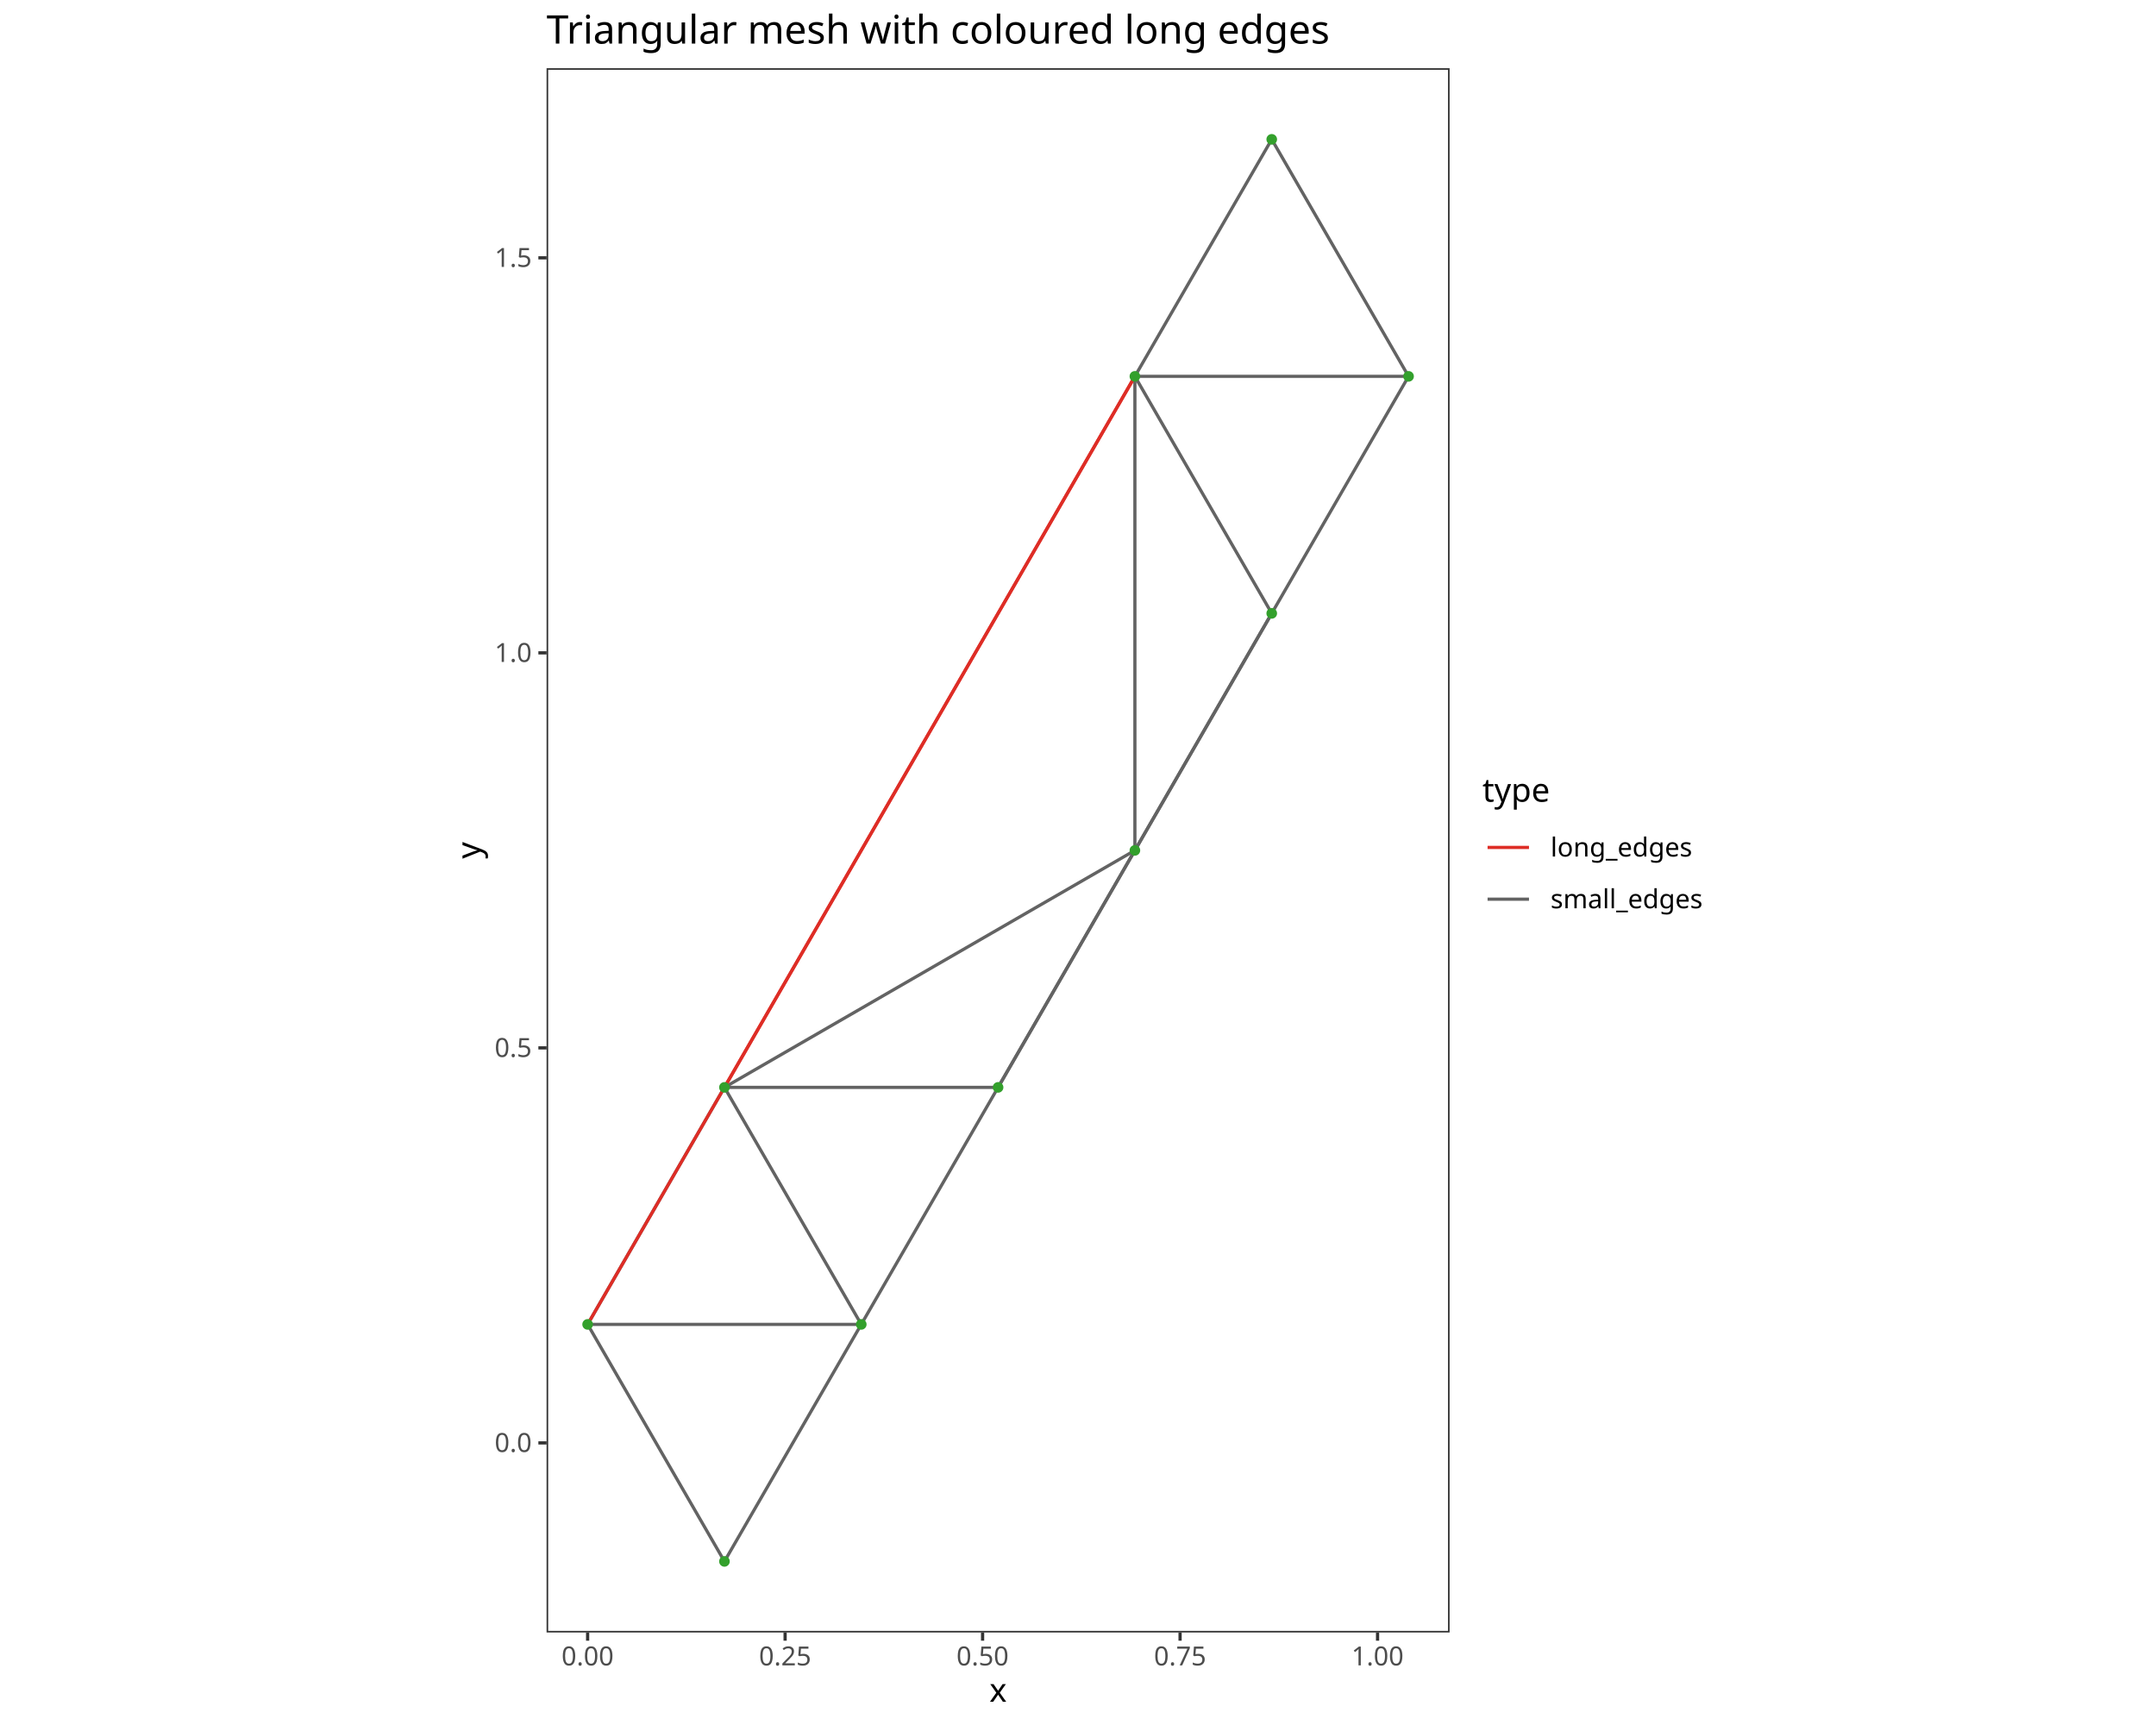
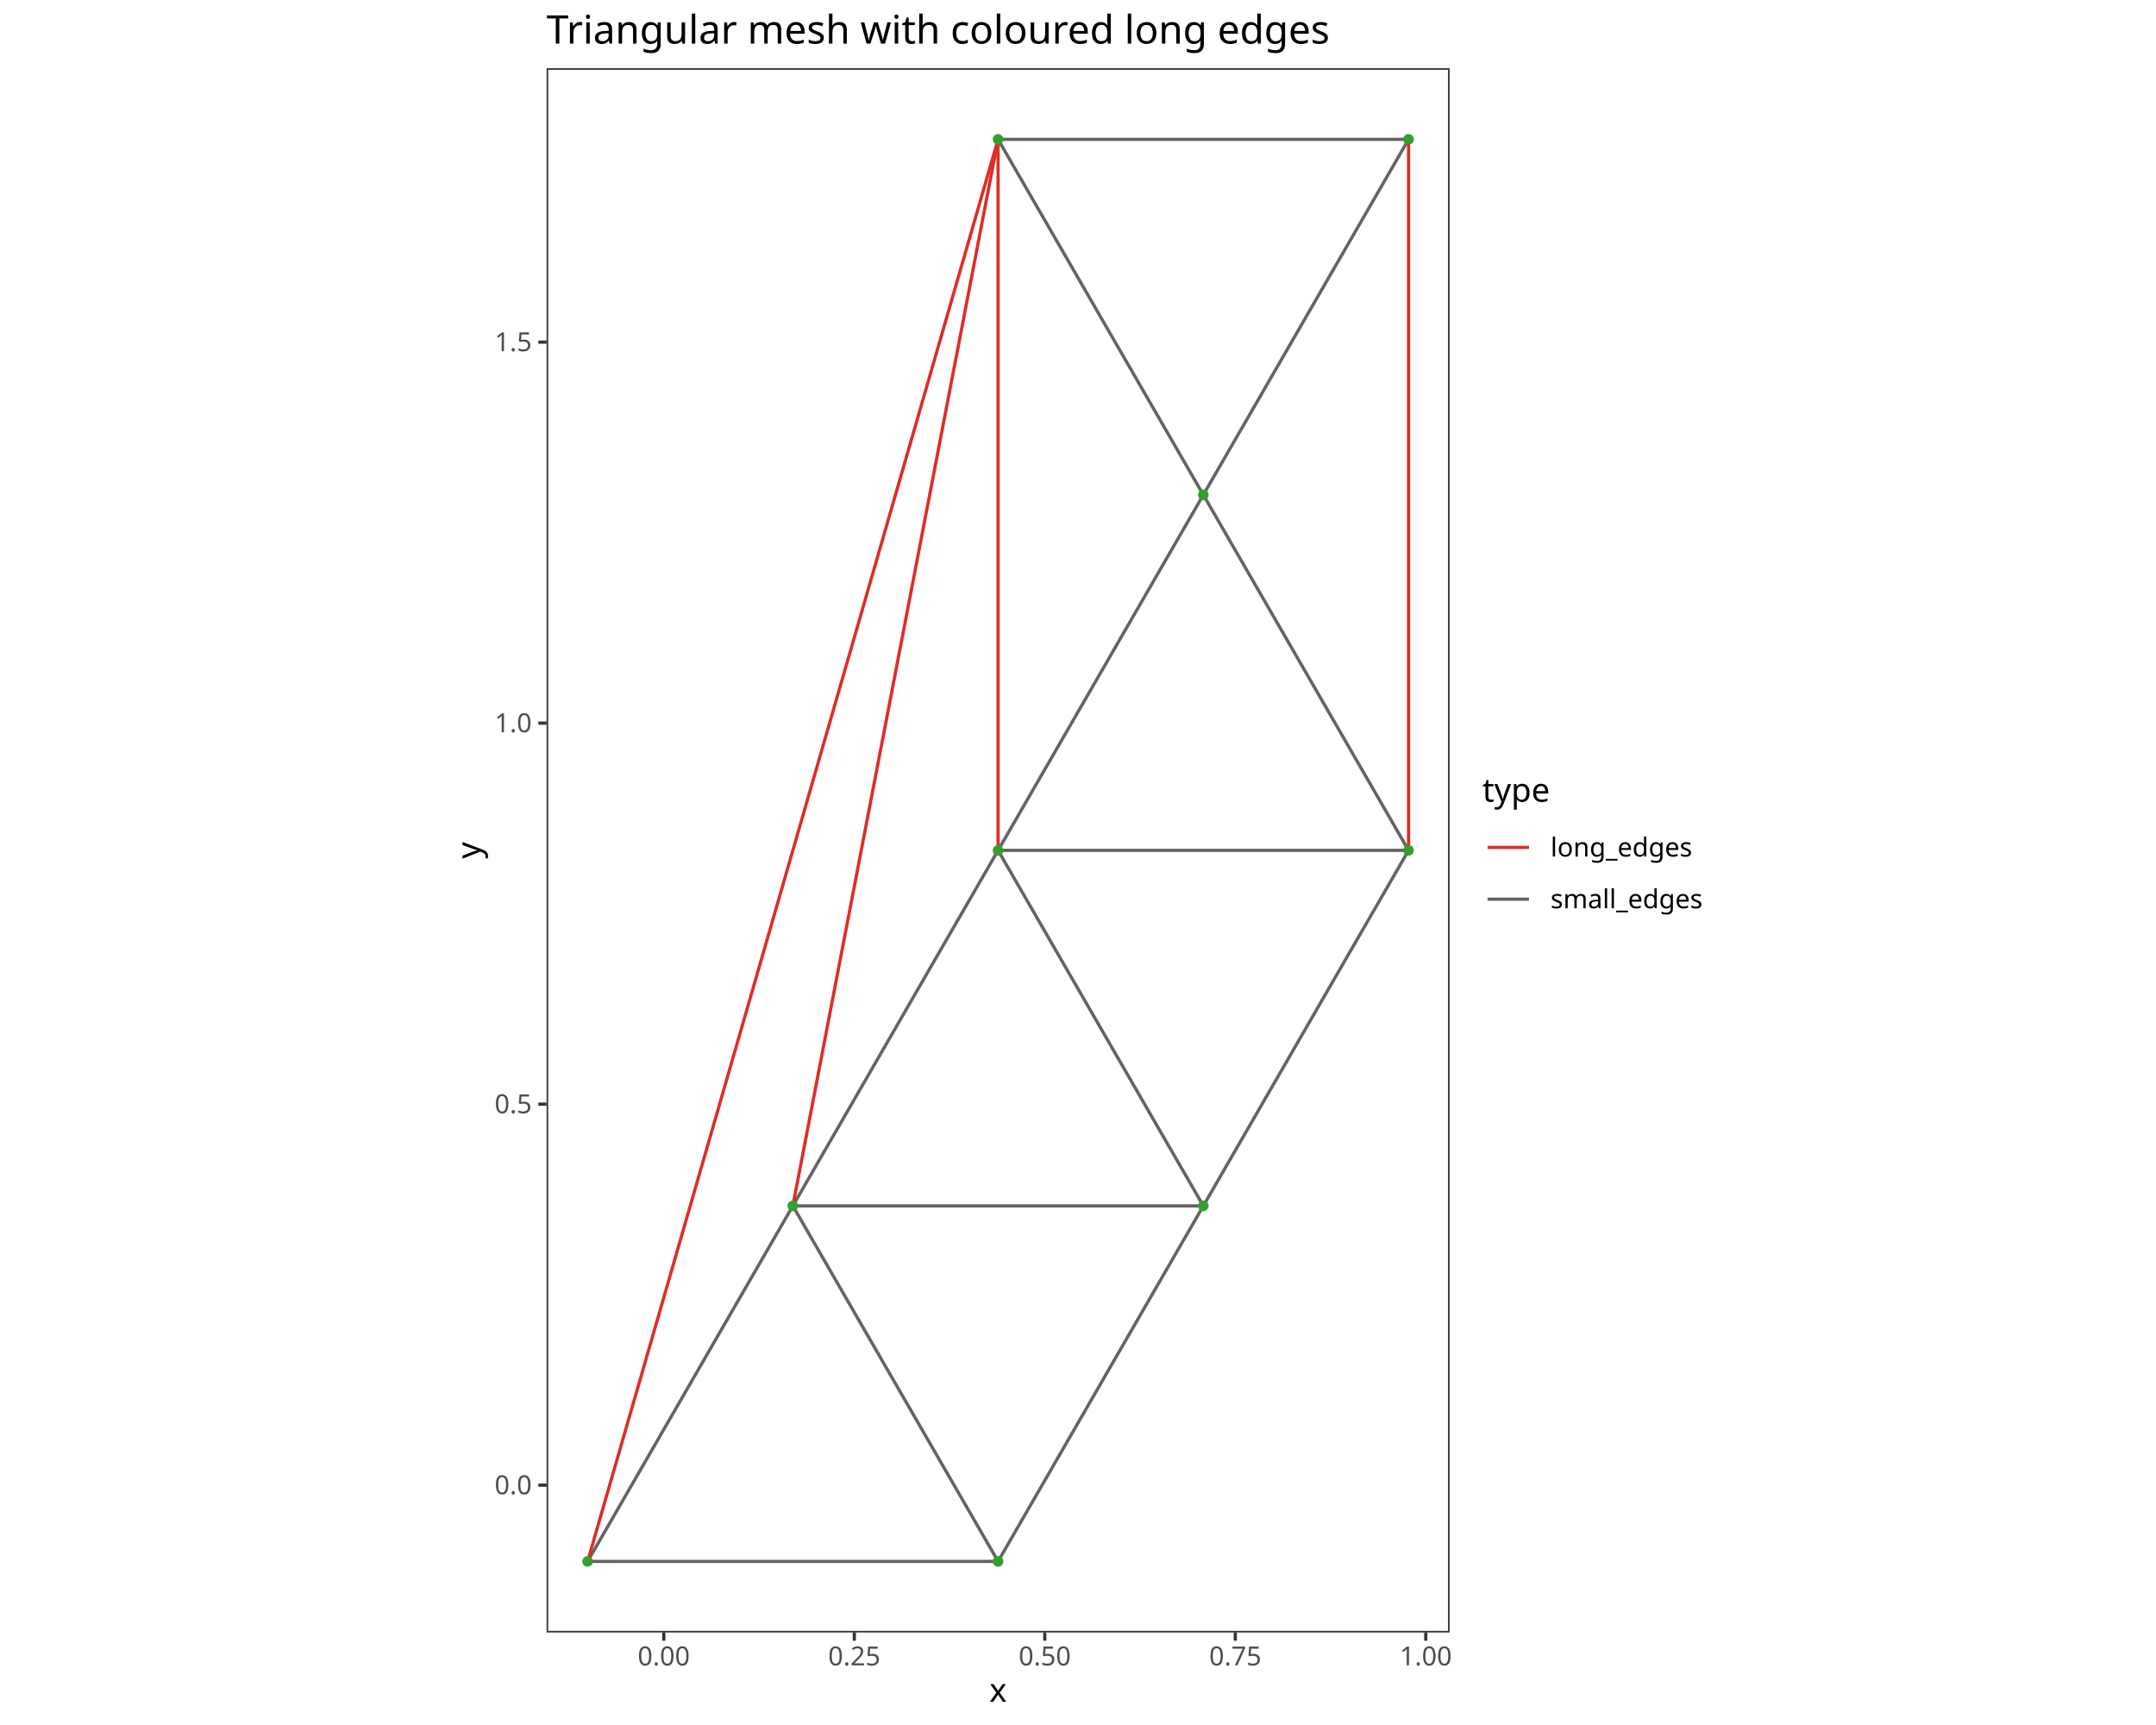
<svg xmlns="http://www.w3.org/2000/svg" class="svglite" data-engine-version="2.0" width="720.00pt" height="576.00pt" viewBox="0 0 720.00 576.00">
  <defs>
    <style type="text/css">
    .svglite line, .svglite polyline, .svglite polygon, .svglite path, .svglite rect, .svglite circle {
      fill: none;
      stroke: #000000;
      stroke-linecap: round;
      stroke-linejoin: round;
      stroke-miterlimit: 10.00;
    }
  </style>
  </defs>
  <rect width="100%" height="100%" style="stroke: none; fill: #FFFFFF;" />
  <defs>
    <clipPath id="cpMC4wMHw3MjAuMDB8MC4wMHw1NzYuMDA=">
      <rect x="0.00" y="0.00" width="720.00" height="576.00" />
    </clipPath>
  </defs>
  <g clip-path="url(#cpMC4wMHw3MjAuMDB8MC4wMHw1NzYuMDA=)">
</g>
  <defs>
    <clipPath id="cpMTQ3LjI5fDU3Mi43MXwwLjAwfDU3Ni4wMA==">
      <rect x="147.29" y="0.00" width="425.42" height="576.00" />
    </clipPath>
  </defs>
  <g clip-path="url(#cpMTQ3LjI5fDU3Mi43MXwwLjAwfDU3Ni4wMA==)">
    <rect x="147.29" y="0.00" width="425.42" height="576.00" style="stroke-width: 1.07; stroke: #FFFFFF; fill: #FFFFFF;" />
  </g>
  <g clip-path="url(#cpMC4wMHw3MjAuMDB8MC4wMHw1NzYuMDA=)">
</g>
  <defs>
    <clipPath id="cpMTgyLjUzfDQ4NC4xMHwyMi43OHw1NDUuMTE=">
      <rect x="182.53" y="22.78" width="301.57" height="522.33" />
    </clipPath>
  </defs>
  <g clip-path="url(#cpMTgyLjUzfDQ4NC4xMHwyMi43OHw1NDUuMTE=)">
    <rect x="182.53" y="22.78" width="301.57" height="522.33" style="stroke-width: 1.07; stroke: none; fill: #FFFFFF;" />
-     <line x1="241.93" y1="521.37" x2="287.62" y2="442.23" style="stroke-width: 1.07; stroke: #636363; stroke-linecap: butt;" />
-     <line x1="196.24" y1="442.23" x2="241.93" y2="363.09" style="stroke-width: 1.07; stroke: #636363; stroke-linecap: butt;" />
-     <line x1="241.93" y1="363.09" x2="333.31" y2="363.09" style="stroke-width: 1.07; stroke: #636363; stroke-linecap: butt;" />
-     <line x1="241.93" y1="363.09" x2="379.00" y2="283.95" style="stroke-width: 1.07; stroke: #636363; stroke-linecap: butt;" />
-     <line x1="379.00" y1="283.95" x2="424.70" y2="204.81" style="stroke-width: 1.07; stroke: #636363; stroke-linecap: butt;" />
-     <line x1="333.31" y1="363.09" x2="424.70" y2="204.81" style="stroke-width: 1.07; stroke: #636363; stroke-linecap: butt;" />
-     <line x1="241.93" y1="363.09" x2="379.00" y2="125.67" style="stroke-width: 1.07; stroke: #DE2D26; stroke-linecap: butt;" />
-     <line x1="379.00" y1="283.95" x2="379.00" y2="125.67" style="stroke-width: 1.07; stroke: #636363; stroke-linecap: butt;" />
-     <line x1="379.00" y1="125.67" x2="470.39" y2="125.67" style="stroke-width: 1.07; stroke: #636363; stroke-linecap: butt;" />
-     <line x1="379.00" y1="125.67" x2="424.70" y2="46.53" style="stroke-width: 1.07; stroke: #636363; stroke-linecap: butt;" />
-     <line x1="241.93" y1="521.37" x2="196.24" y2="442.23" style="stroke-width: 1.07; stroke: #636363; stroke-linecap: butt;" />
-     <line x1="287.62" y1="442.23" x2="241.93" y2="363.09" style="stroke-width: 1.07; stroke: #636363; stroke-linecap: butt;" />
-     <line x1="287.62" y1="442.23" x2="333.31" y2="363.09" style="stroke-width: 1.07; stroke: #636363; stroke-linecap: butt;" />
-     <line x1="333.31" y1="363.09" x2="379.00" y2="283.95" style="stroke-width: 1.07; stroke: #636363; stroke-linecap: butt;" />
-     <line x1="196.24" y1="442.23" x2="379.00" y2="125.67" style="stroke-width: 1.07; stroke: #DE2D26; stroke-linecap: butt;" />
-     <line x1="424.70" y1="204.81" x2="470.39" y2="125.67" style="stroke-width: 1.07; stroke: #636363; stroke-linecap: butt;" />
-     <line x1="470.39" y1="125.67" x2="424.70" y2="46.53" style="stroke-width: 1.07; stroke: #636363; stroke-linecap: butt;" />
-     <line x1="196.24" y1="442.23" x2="287.62" y2="442.23" style="stroke-width: 1.07; stroke: #636363; stroke-linecap: butt;" />
-     <line x1="424.70" y1="204.81" x2="379.00" y2="125.67" style="stroke-width: 1.07; stroke: #636363; stroke-linecap: butt;" />
-     <circle cx="241.93" cy="521.37" r="1.42" style="stroke-width: 0.71; stroke: #33A02C; fill: #33A02C;" />
-     <circle cx="196.24" cy="442.23" r="1.42" style="stroke-width: 0.71; stroke: #33A02C; fill: #33A02C;" />
-     <circle cx="241.93" cy="363.09" r="1.42" style="stroke-width: 0.71; stroke: #33A02C; fill: #33A02C;" />
-     <circle cx="379.00" cy="283.95" r="1.42" style="stroke-width: 0.71; stroke: #33A02C; fill: #33A02C;" />
-     <circle cx="333.31" cy="363.09" r="1.42" style="stroke-width: 0.71; stroke: #33A02C; fill: #33A02C;" />
-     <circle cx="379.00" cy="125.67" r="1.42" style="stroke-width: 0.71; stroke: #33A02C; fill: #33A02C;" />
-     <circle cx="287.62" cy="442.23" r="1.42" style="stroke-width: 0.71; stroke: #33A02C; fill: #33A02C;" />
-     <circle cx="424.70" cy="204.81" r="1.42" style="stroke-width: 0.71; stroke: #33A02C; fill: #33A02C;" />
-     <circle cx="470.39" cy="125.67" r="1.42" style="stroke-width: 0.71; stroke: #33A02C; fill: #33A02C;" />
-     <circle cx="424.70" cy="46.53" r="1.42" style="stroke-width: 0.71; stroke: #33A02C; fill: #33A02C;" />
+     <line x1="196.24" y1="521.37" x2="333.31" y2="521.37" style="stroke-width: 1.07; stroke: #636363; stroke-linecap: butt;" />
+     <line x1="264.77" y1="402.66" x2="401.85" y2="402.66" style="stroke-width: 1.07; stroke: #636363; stroke-linecap: butt;" />
+     <line x1="264.77" y1="402.66" x2="333.31" y2="283.95" style="stroke-width: 1.07; stroke: #636363; stroke-linecap: butt;" />
+     <line x1="333.31" y1="283.95" x2="470.39" y2="283.95" style="stroke-width: 1.07; stroke: #636363; stroke-linecap: butt;" />
+     <line x1="333.31" y1="283.95" x2="401.85" y2="165.24" style="stroke-width: 1.07; stroke: #636363; stroke-linecap: butt;" />
+     <line x1="264.77" y1="402.66" x2="333.31" y2="46.53" style="stroke-width: 1.07; stroke: #DE2D26; stroke-linecap: butt;" />
+     <line x1="333.31" y1="283.95" x2="333.31" y2="46.53" style="stroke-width: 1.07; stroke: #DE2D26; stroke-linecap: butt;" />
+     <line x1="333.31" y1="46.53" x2="470.39" y2="46.53" style="stroke-width: 1.07; stroke: #636363; stroke-linecap: butt;" />
+     <line x1="401.85" y1="165.24" x2="470.39" y2="46.53" style="stroke-width: 1.07; stroke: #636363; stroke-linecap: butt;" />
+     <line x1="196.24" y1="521.37" x2="264.77" y2="402.66" style="stroke-width: 1.07; stroke: #636363; stroke-linecap: butt;" />
+     <line x1="333.31" y1="521.37" x2="401.85" y2="402.66" style="stroke-width: 1.07; stroke: #636363; stroke-linecap: butt;" />
+     <line x1="401.85" y1="402.66" x2="333.31" y2="283.95" style="stroke-width: 1.07; stroke: #636363; stroke-linecap: butt;" />
+     <line x1="401.85" y1="402.66" x2="470.39" y2="283.95" style="stroke-width: 1.07; stroke: #636363; stroke-linecap: butt;" />
+     <line x1="470.39" y1="283.95" x2="401.85" y2="165.24" style="stroke-width: 1.07; stroke: #636363; stroke-linecap: butt;" />
+     <line x1="401.85" y1="165.24" x2="333.31" y2="46.53" style="stroke-width: 1.07; stroke: #636363; stroke-linecap: butt;" />
+     <line x1="470.39" y1="283.95" x2="470.39" y2="46.53" style="stroke-width: 1.07; stroke: #DE2D26; stroke-linecap: butt;" />
+     <line x1="333.31" y1="521.37" x2="264.77" y2="402.66" style="stroke-width: 1.07; stroke: #636363; stroke-linecap: butt;" />
+     <line x1="196.24" y1="521.37" x2="333.31" y2="46.53" style="stroke-width: 1.07; stroke: #DE2D26; stroke-linecap: butt;" />
+     <circle cx="196.24" cy="521.37" r="1.42" style="stroke-width: 0.71; stroke: #33A02C; fill: #33A02C;" />
+     <circle cx="264.77" cy="402.66" r="1.42" style="stroke-width: 0.71; stroke: #33A02C; fill: #33A02C;" />
+     <circle cx="333.31" cy="283.95" r="1.42" style="stroke-width: 0.71; stroke: #33A02C; fill: #33A02C;" />
+     <circle cx="333.31" cy="46.53" r="1.42" style="stroke-width: 0.71; stroke: #33A02C; fill: #33A02C;" />
+     <circle cx="401.85" cy="165.24" r="1.42" style="stroke-width: 0.71; stroke: #33A02C; fill: #33A02C;" />
+     <circle cx="333.31" cy="521.37" r="1.42" style="stroke-width: 0.71; stroke: #33A02C; fill: #33A02C;" />
+     <circle cx="401.85" cy="402.66" r="1.42" style="stroke-width: 0.71; stroke: #33A02C; fill: #33A02C;" />
+     <circle cx="470.39" cy="283.95" r="1.42" style="stroke-width: 0.71; stroke: #33A02C; fill: #33A02C;" />
+     <circle cx="470.39" cy="46.53" r="1.42" style="stroke-width: 0.71; stroke: #33A02C; fill: #33A02C;" />
    <rect x="182.53" y="22.78" width="301.57" height="522.33" style="stroke-width: 1.07; stroke: #333333;" />
  </g>
  <g clip-path="url(#cpMC4wMHw3MjAuMDB8MC4wMHw1NzYuMDA=)">
-     <text x="177.60" y="484.83" text-anchor="end" style="font-size: 8.80px; fill: #4D4D4D; font-family: sans;" textLength="12.23px" lengthAdjust="spacingAndGlyphs">0.0</text>
-     <text x="177.60" y="352.93" text-anchor="end" style="font-size: 8.80px; fill: #4D4D4D; font-family: sans;" textLength="12.23px" lengthAdjust="spacingAndGlyphs">0.5</text>
-     <text x="177.60" y="221.03" text-anchor="end" style="font-size: 8.80px; fill: #4D4D4D; font-family: sans;" textLength="12.23px" lengthAdjust="spacingAndGlyphs">1.0</text>
-     <text x="177.60" y="89.12" text-anchor="end" style="font-size: 8.80px; fill: #4D4D4D; font-family: sans;" textLength="12.23px" lengthAdjust="spacingAndGlyphs">1.5</text>
-     <polyline points="179.79,481.80 182.53,481.80 " style="stroke-width: 1.07; stroke: #333333; stroke-linecap: butt;" />
-     <polyline points="179.79,349.90 182.53,349.90 " style="stroke-width: 1.07; stroke: #333333; stroke-linecap: butt;" />
-     <polyline points="179.79,218.00 182.53,218.00 " style="stroke-width: 1.07; stroke: #333333; stroke-linecap: butt;" />
-     <polyline points="179.79,86.10 182.53,86.10 " style="stroke-width: 1.07; stroke: #333333; stroke-linecap: butt;" />
-     <polyline points="196.24,547.85 196.24,545.11 " style="stroke-width: 1.07; stroke: #333333; stroke-linecap: butt;" />
-     <polyline points="262.19,547.85 262.19,545.11 " style="stroke-width: 1.07; stroke: #333333; stroke-linecap: butt;" />
-     <polyline points="328.14,547.85 328.14,545.11 " style="stroke-width: 1.07; stroke: #333333; stroke-linecap: butt;" />
-     <polyline points="394.09,547.85 394.09,545.11 " style="stroke-width: 1.07; stroke: #333333; stroke-linecap: butt;" />
-     <polyline points="460.04,547.85 460.04,545.11 " style="stroke-width: 1.07; stroke: #333333; stroke-linecap: butt;" />
-     <text x="196.24" y="556.10" text-anchor="middle" style="font-size: 8.80px; fill: #4D4D4D; font-family: sans;" textLength="17.13px" lengthAdjust="spacingAndGlyphs">0.00</text>
-     <text x="262.19" y="556.10" text-anchor="middle" style="font-size: 8.80px; fill: #4D4D4D; font-family: sans;" textLength="17.13px" lengthAdjust="spacingAndGlyphs">0.25</text>
-     <text x="328.14" y="556.10" text-anchor="middle" style="font-size: 8.80px; fill: #4D4D4D; font-family: sans;" textLength="17.13px" lengthAdjust="spacingAndGlyphs">0.50</text>
-     <text x="394.09" y="556.10" text-anchor="middle" style="font-size: 8.80px; fill: #4D4D4D; font-family: sans;" textLength="17.13px" lengthAdjust="spacingAndGlyphs">0.75</text>
-     <text x="460.04" y="556.10" text-anchor="middle" style="font-size: 8.80px; fill: #4D4D4D; font-family: sans;" textLength="17.13px" lengthAdjust="spacingAndGlyphs">1.00</text>
+     <text x="177.60" y="498.95" text-anchor="end" style="font-size: 8.80px; fill: #4D4D4D; font-family: sans;" textLength="12.23px" lengthAdjust="spacingAndGlyphs">0.0</text>
+     <text x="177.60" y="371.72" text-anchor="end" style="font-size: 8.80px; fill: #4D4D4D; font-family: sans;" textLength="12.23px" lengthAdjust="spacingAndGlyphs">0.5</text>
+     <text x="177.60" y="244.49" text-anchor="end" style="font-size: 8.80px; fill: #4D4D4D; font-family: sans;" textLength="12.23px" lengthAdjust="spacingAndGlyphs">1.0</text>
+     <text x="177.60" y="117.26" text-anchor="end" style="font-size: 8.80px; fill: #4D4D4D; font-family: sans;" textLength="12.23px" lengthAdjust="spacingAndGlyphs">1.5</text>
+     <polyline points="179.79,495.92 182.53,495.92 " style="stroke-width: 1.07; stroke: #333333; stroke-linecap: butt;" />
+     <polyline points="179.79,368.69 182.53,368.69 " style="stroke-width: 1.07; stroke: #333333; stroke-linecap: butt;" />
+     <polyline points="179.79,241.46 182.53,241.46 " style="stroke-width: 1.07; stroke: #333333; stroke-linecap: butt;" />
+     <polyline points="179.79,114.24 182.53,114.24 " style="stroke-width: 1.07; stroke: #333333; stroke-linecap: butt;" />
+     <polyline points="221.68,547.85 221.68,545.11 " style="stroke-width: 1.07; stroke: #333333; stroke-linecap: butt;" />
+     <polyline points="285.30,547.85 285.30,545.11 " style="stroke-width: 1.07; stroke: #333333; stroke-linecap: butt;" />
+     <polyline points="348.91,547.85 348.91,545.11 " style="stroke-width: 1.07; stroke: #333333; stroke-linecap: butt;" />
+     <polyline points="412.53,547.85 412.53,545.11 " style="stroke-width: 1.07; stroke: #333333; stroke-linecap: butt;" />
+     <polyline points="476.14,547.85 476.14,545.11 " style="stroke-width: 1.07; stroke: #333333; stroke-linecap: butt;" />
+     <text x="221.68" y="556.10" text-anchor="middle" style="font-size: 8.80px; fill: #4D4D4D; font-family: sans;" textLength="17.13px" lengthAdjust="spacingAndGlyphs">0.00</text>
+     <text x="285.30" y="556.10" text-anchor="middle" style="font-size: 8.80px; fill: #4D4D4D; font-family: sans;" textLength="17.13px" lengthAdjust="spacingAndGlyphs">0.25</text>
+     <text x="348.91" y="556.10" text-anchor="middle" style="font-size: 8.80px; fill: #4D4D4D; font-family: sans;" textLength="17.13px" lengthAdjust="spacingAndGlyphs">0.50</text>
+     <text x="412.53" y="556.10" text-anchor="middle" style="font-size: 8.80px; fill: #4D4D4D; font-family: sans;" textLength="17.13px" lengthAdjust="spacingAndGlyphs">0.75</text>
+     <text x="476.14" y="556.10" text-anchor="middle" style="font-size: 8.80px; fill: #4D4D4D; font-family: sans;" textLength="17.13px" lengthAdjust="spacingAndGlyphs">1.00</text>
    <text x="333.31" y="568.24" text-anchor="middle" style="font-size: 11.00px; font-family: sans;" textLength="5.50px" lengthAdjust="spacingAndGlyphs">x</text>
    <text transform="translate(160.34,283.95) rotate(-90)" text-anchor="middle" style="font-size: 11.00px; font-family: sans;" textLength="5.50px" lengthAdjust="spacingAndGlyphs">y</text>
    <rect x="495.05" y="259.00" width="72.17" height="49.89" style="stroke-width: 1.07; stroke: none; fill: #FFFFFF;" />
    <text x="495.05" y="267.71" style="font-size: 11.00px; font-family: sans;" textLength="20.80px" lengthAdjust="spacingAndGlyphs">type</text>
    <rect x="495.05" y="274.33" width="17.28" height="17.28" style="stroke-width: 1.07; stroke: none; fill: #FFFFFF;" />
    <line x1="496.78" y1="282.97" x2="510.61" y2="282.97" style="stroke-width: 1.07; stroke: #DE2D26; stroke-linecap: butt;" />
    <rect x="495.05" y="291.61" width="17.28" height="17.28" style="stroke-width: 1.07; stroke: none; fill: #FFFFFF;" />
    <line x1="496.78" y1="300.25" x2="510.61" y2="300.25" style="stroke-width: 1.07; stroke: #636363; stroke-linecap: butt;" />
    <text x="517.81" y="286.00" style="font-size: 8.80px; font-family: sans;" textLength="45.51px" lengthAdjust="spacingAndGlyphs">long_edges</text>
    <text x="517.81" y="303.28" style="font-size: 8.80px; font-family: sans;" textLength="49.42px" lengthAdjust="spacingAndGlyphs">small_edges</text>
    <text x="182.53" y="14.56" style="font-size: 13.20px; font-family: sans;" textLength="245.09px" lengthAdjust="spacingAndGlyphs">Triangular mesh with coloured long edges</text>
  </g>
</svg>
